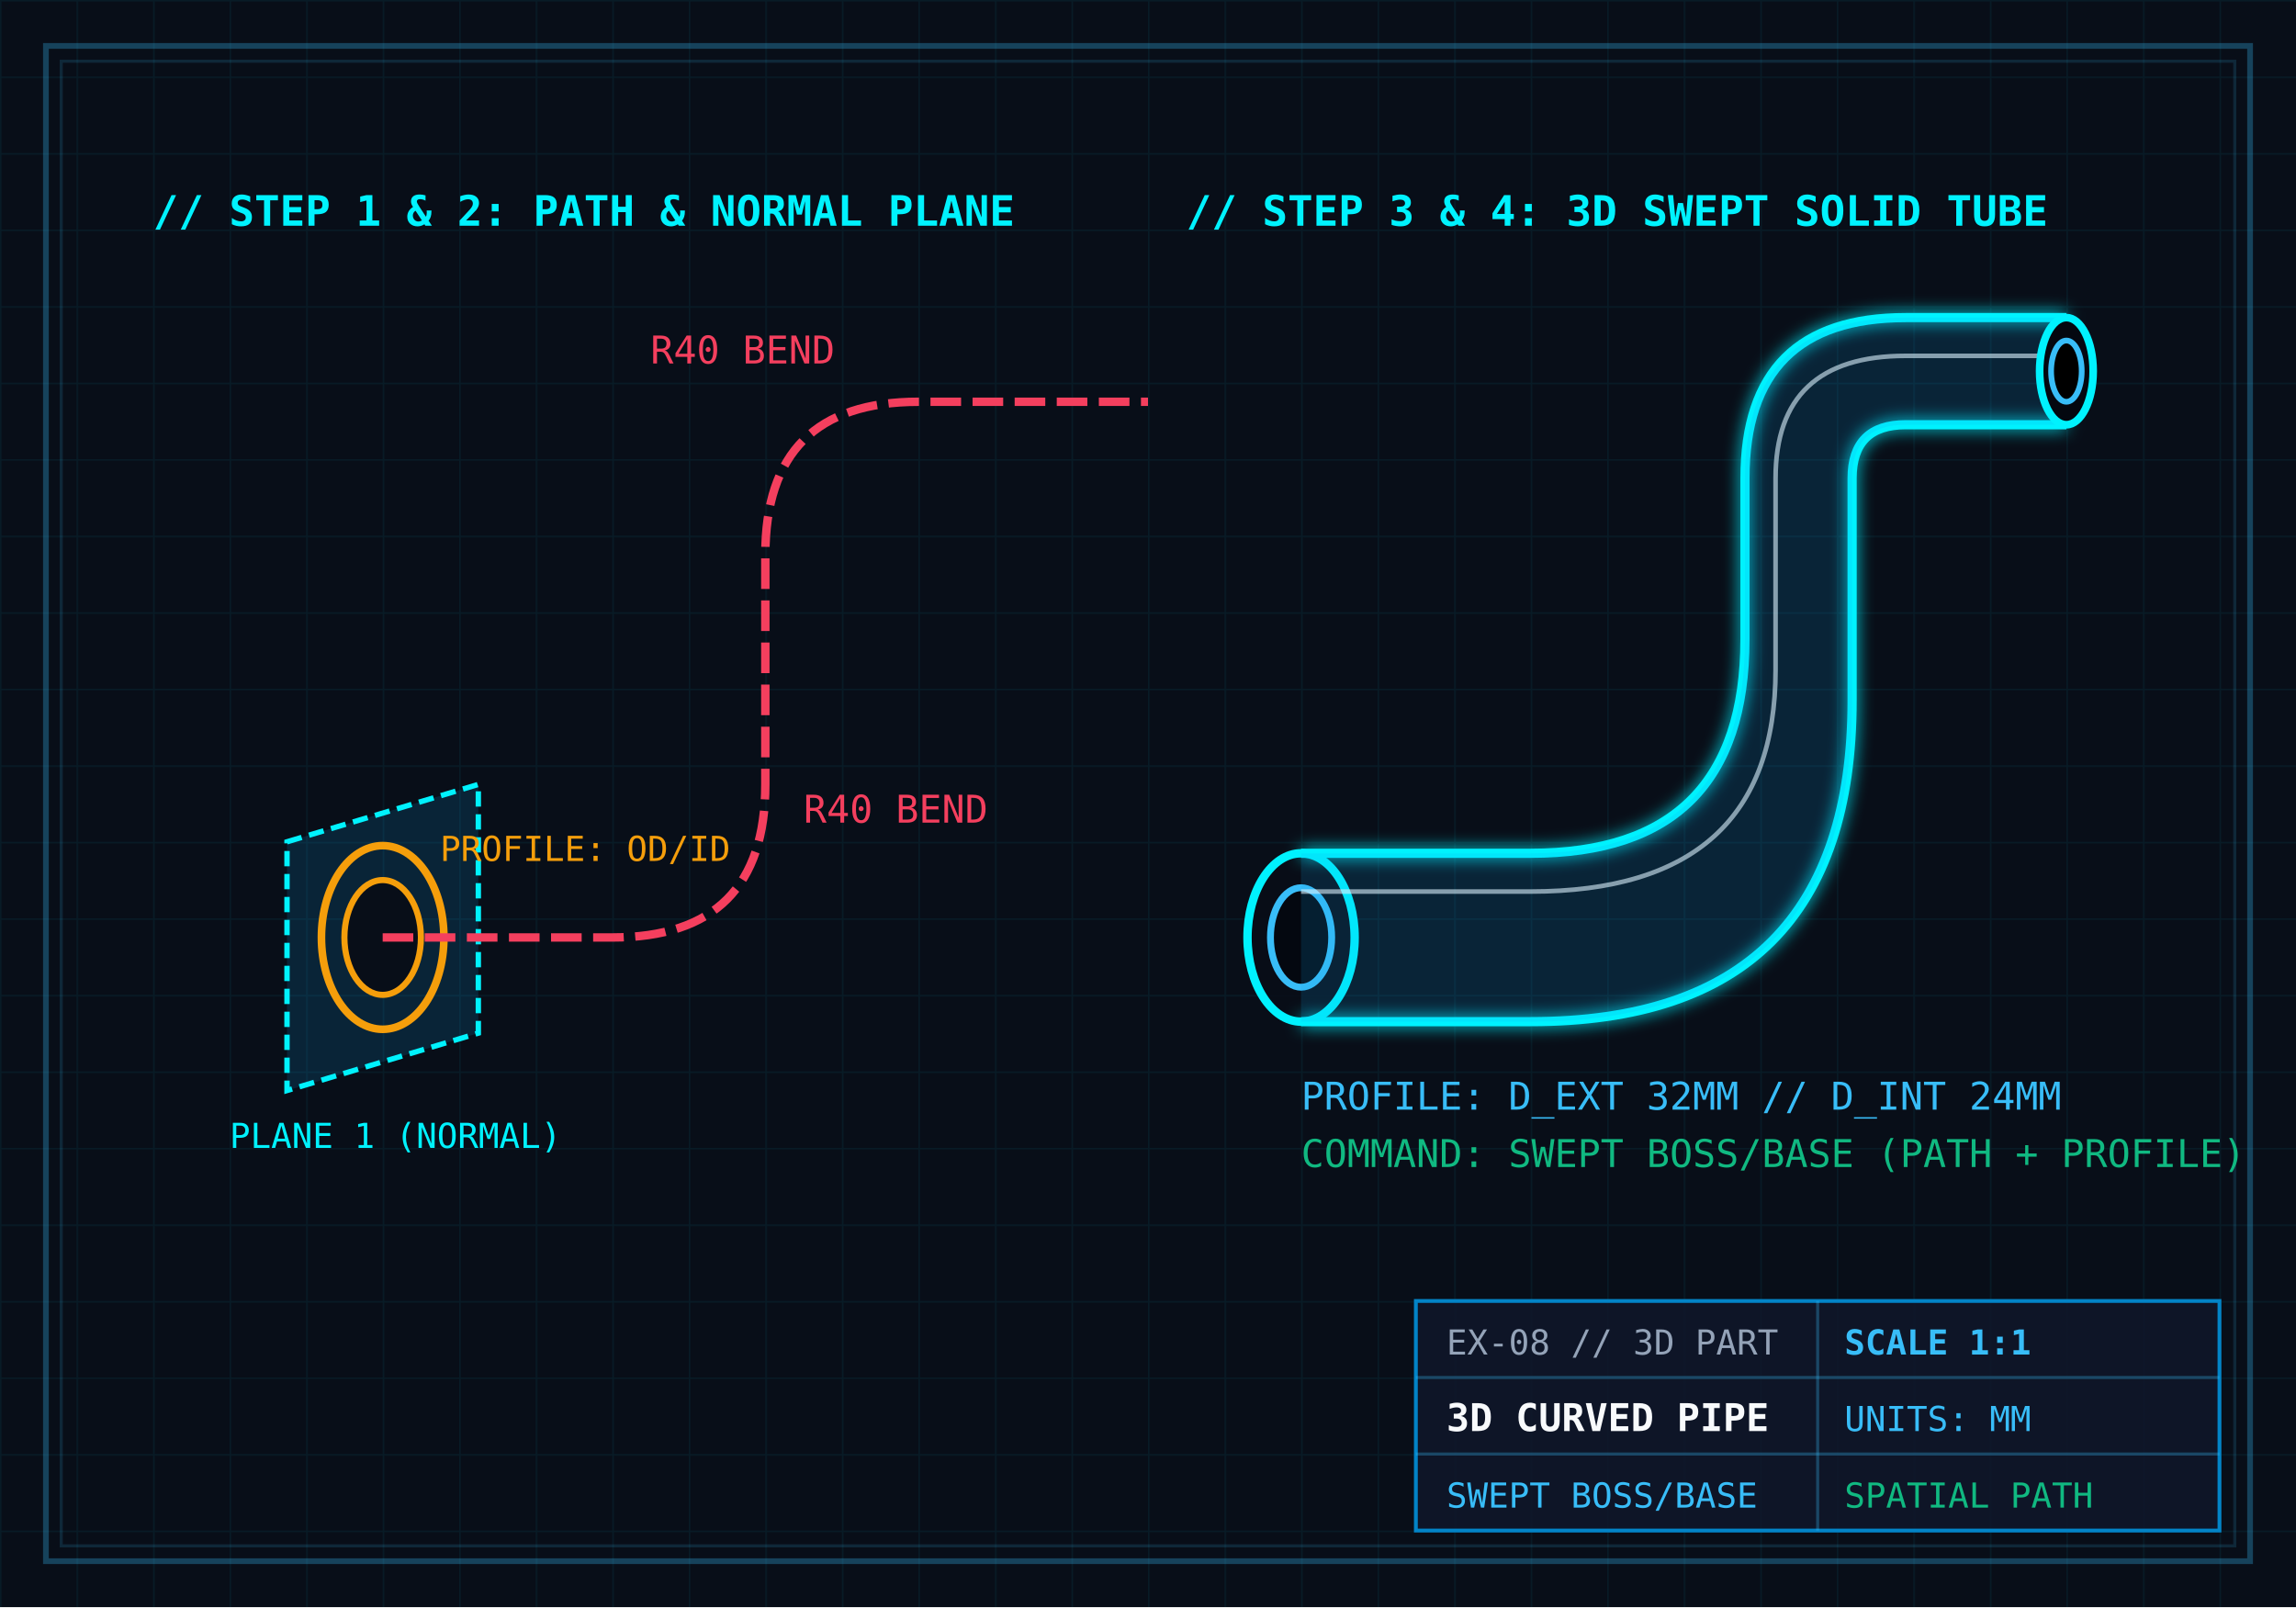
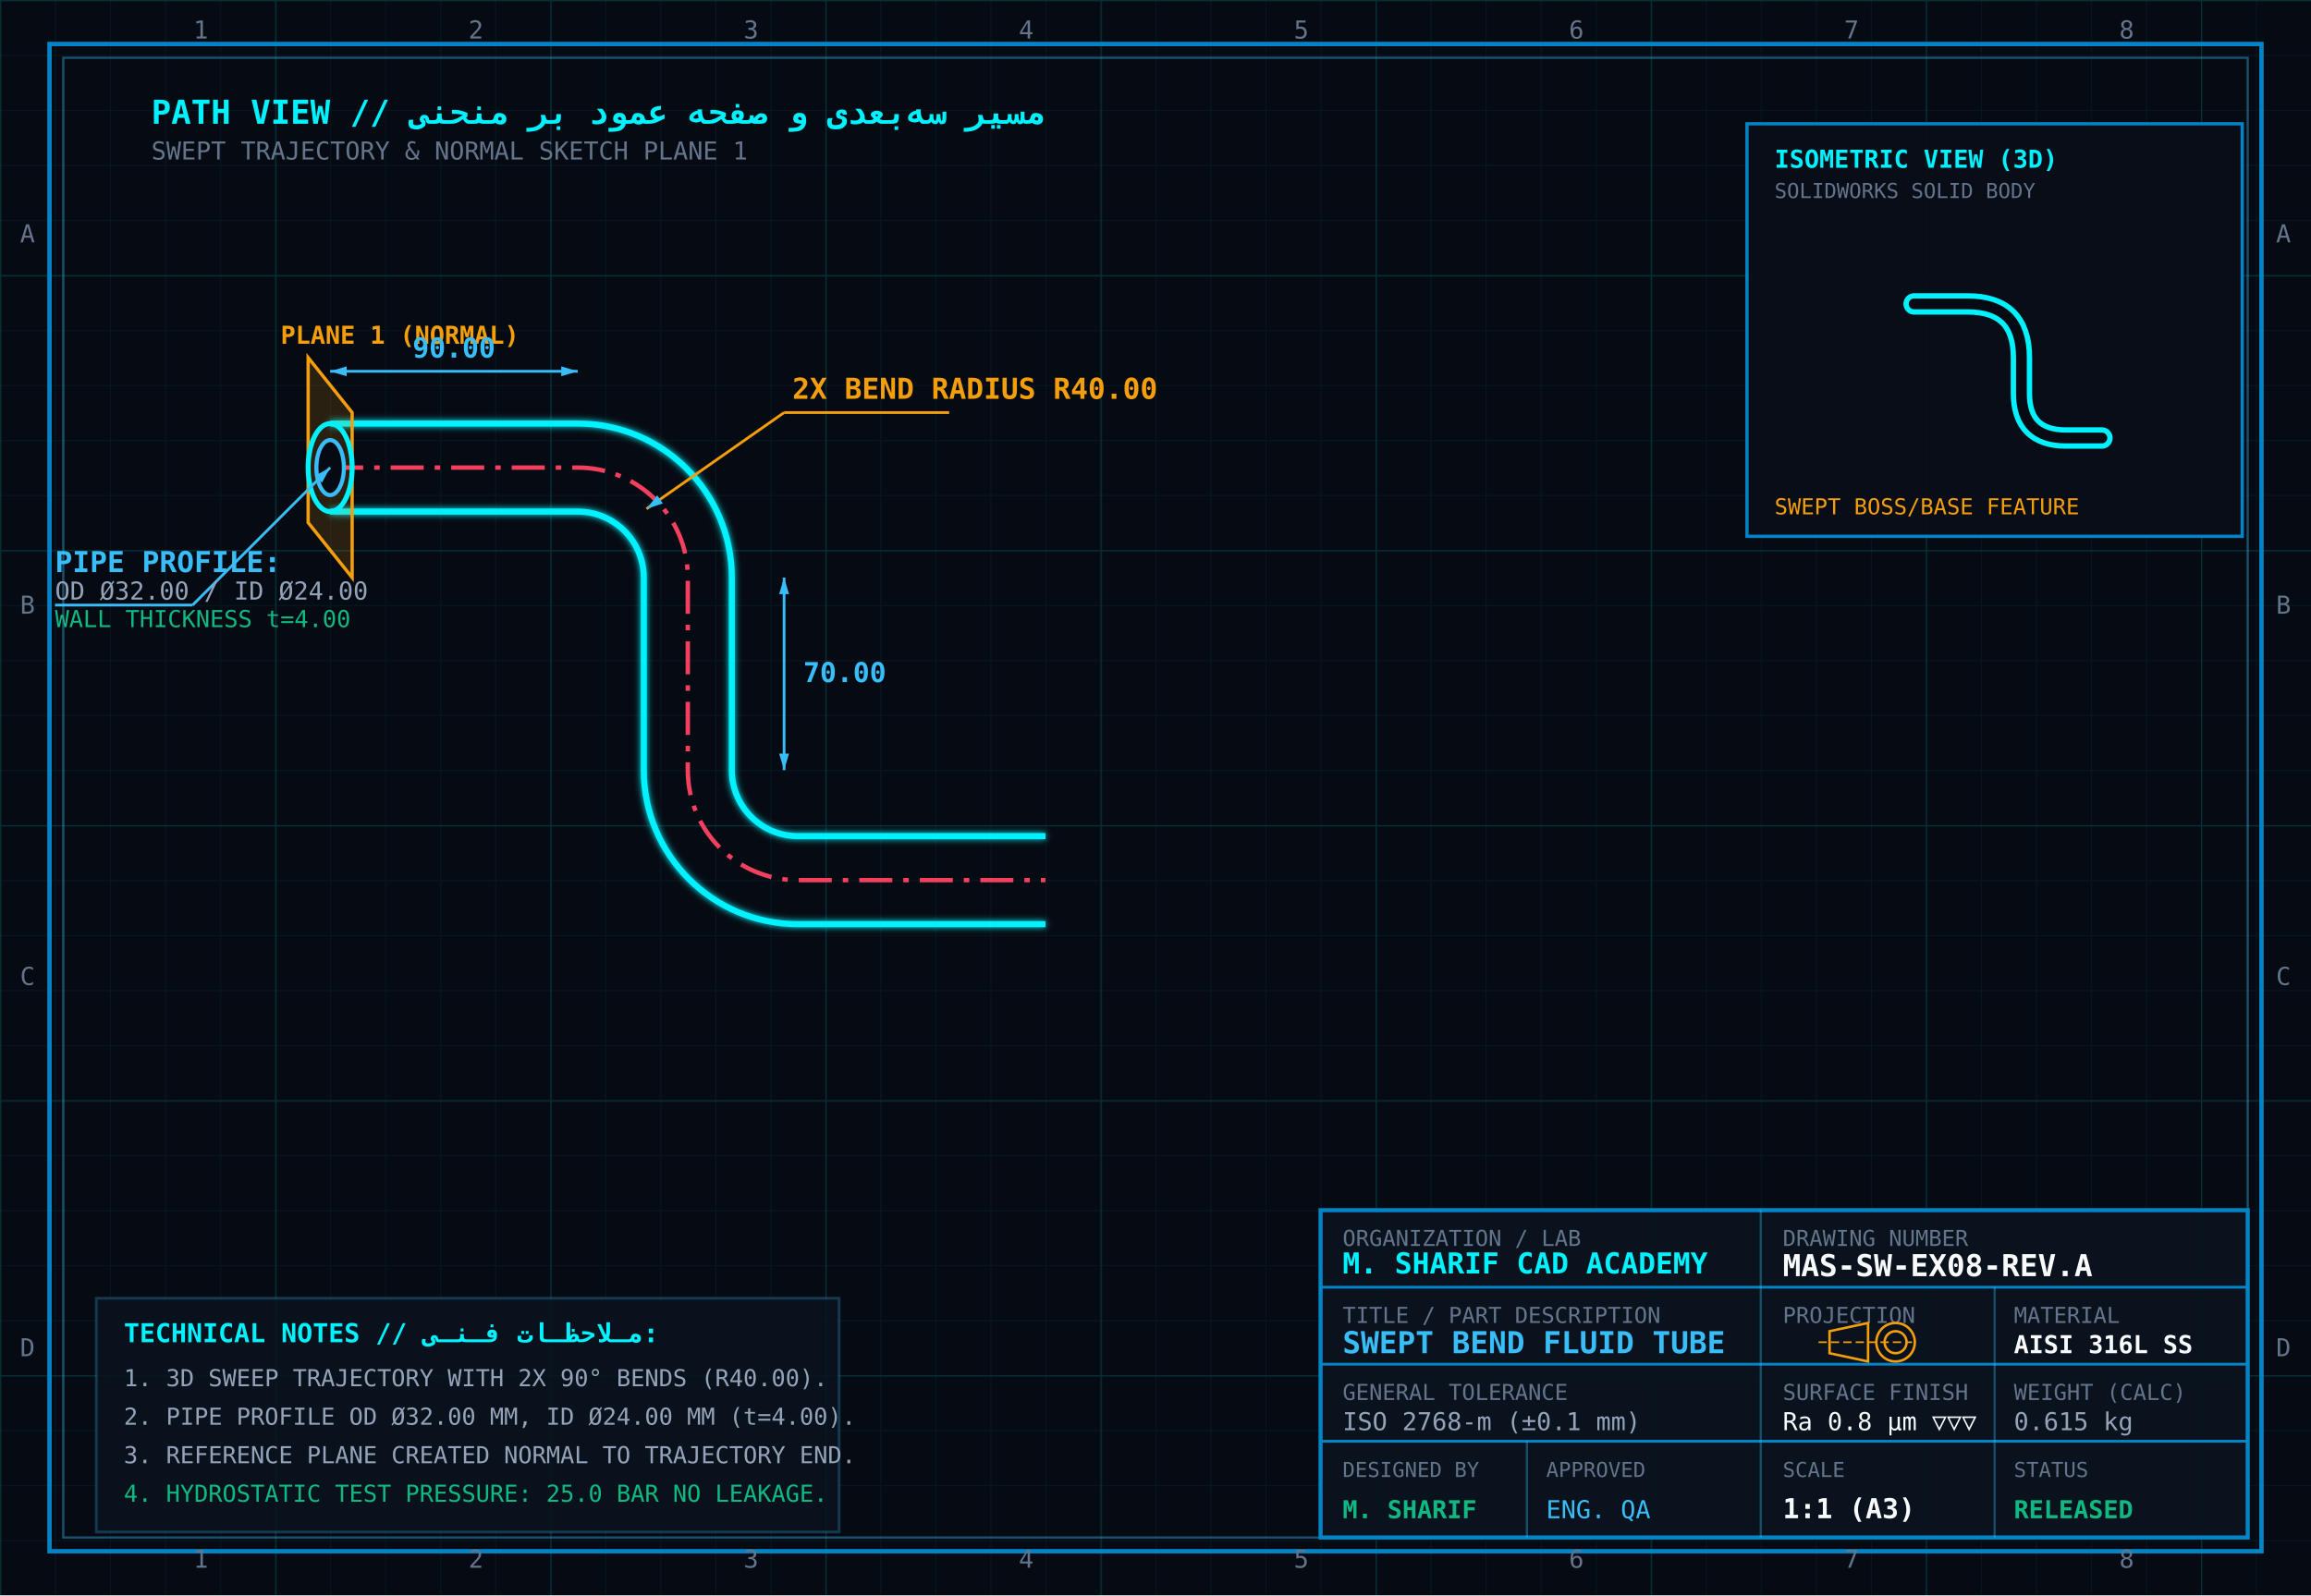
- <svg xmlns="http://www.w3.org/2000/svg" viewBox="0 0 600 420" width="100%" height="100%">
+ <svg xmlns="http://www.w3.org/2000/svg" viewBox="0 0 840 580" width="100%" height="100%">
  <defs>
-     <pattern id="grid8" width="20" height="20" patternUnits="userSpaceOnUse">
-       <path d="M 20 0 L 0 0 0 20" fill="none" stroke="rgba(0, 242, 254, 0.06)" stroke-width="0.8" />
+     <pattern id="cadGrid8" width="20" height="20" patternUnits="userSpaceOnUse">
+       <path d="M 20 0 L 0 0 0 20" fill="none" stroke="rgba(0, 242, 254, 0.05)" stroke-width="0.75" />
    </pattern>
-     <filter id="glow8" x="-20%" y="-20%" width="140%" height="140%">
-       <feGaussianBlur stdDeviation="2" result="blur" />
+     <pattern id="cadGridMajor8" width="100" height="100" patternUnits="userSpaceOnUse">
+       <path d="M 100 0 L 0 0 0 100" fill="none" stroke="rgba(0, 242, 254, 0.12)" stroke-width="1" />
+     </pattern>
+     <marker id="arrEnd8" viewBox="0 0 10 10" refX="10" refY="5" markerWidth="6" markerHeight="6" orient="auto">
+       <path d="M 0 2 L 10 5 L 0 8 Z" fill="#38bdf8" />
+     </marker>
+     <marker id="arrStart8" viewBox="0 0 10 10" refX="0" refY="5" markerWidth="6" markerHeight="6" orient="auto">
+       <path d="M 10 2 L 0 5 L 10 8 Z" fill="#38bdf8" />
+     </marker>
+     <filter id="glow8" x="-10%" y="-10%" width="120%" height="120%">
+       <feGaussianBlur stdDeviation="1.2" result="blur" />
      <feComposite in="SourceGraphic" in2="blur" operator="over" />
    </filter>
  </defs>
-   <rect width="600" height="420" fill="#080e18" />
-   <rect width="600" height="420" fill="url(#grid8)" />
-   <rect x="12" y="12" width="576" height="396" fill="none" stroke="rgba(56, 189, 248, 0.3)" stroke-width="1.5" />
-   <rect x="16" y="16" width="568" height="388" fill="none" stroke="rgba(56, 189, 248, 0.15)" stroke-width="0.8" />
-   <g transform="translate(370, 340)">
-     <rect width="210" height="60" fill="rgba(15, 23, 42, 0.9)" stroke="#0284c7" stroke-width="1" />
-     <line x1="0" y1="20" x2="210" y2="20" stroke="rgba(56, 189, 248, 0.3)" stroke-width="0.8" />
-     <line x1="0" y1="40" x2="210" y2="40" stroke="rgba(56, 189, 248, 0.3)" stroke-width="0.8" />
-     <line x1="105" y1="0" x2="105" y2="60" stroke="rgba(56, 189, 248, 0.3)" stroke-width="0.8" />
-     <text x="8" y="14" fill="#94a3b8" font-family="monospace" font-size="9">EX-08 // 3D PART</text>
-     <text x="112" y="14" fill="#38bdf8" font-family="monospace" font-size="9" font-weight="bold">SCALE 1:1</text>
-     <text x="8" y="34" fill="#f8fafc" font-family="monospace" font-size="10" font-weight="bold">3D CURVED PIPE</text>
-     <text x="112" y="34" fill="#38bdf8" font-family="monospace" font-size="9">UNITS: MM</text>
-     <text x="8" y="54" fill="#38bdf8" font-family="monospace" font-size="9">SWEPT BOSS/BASE</text>
-     <text x="112" y="54" fill="#10b981" font-family="monospace" font-size="9">SPATIAL PATH</text>
+   <rect width="840" height="580" fill="#060b13" class="cad-bg" />
+   <rect width="840" height="580" fill="url(#cadGrid8)" class="cad-grid" />
+   <rect width="840" height="580" fill="url(#cadGridMajor8)" class="cad-grid-major" />
+   <rect x="18" y="16" width="804" height="548" fill="none" stroke="#0284c7" stroke-width="1.6" />
+   <rect x="23" y="21" width="794" height="538" fill="none" stroke="rgba(56, 189, 248, 0.4)" stroke-width="0.8" />
+   <g fill="#64748b" font-family="monospace" font-size="9" text-anchor="middle">
+     <text x="73" y="14">1</text>
+     <text x="73" y="570">1</text>
+     <text x="173" y="14">2</text>
+     <text x="173" y="570">2</text>
+     <text x="273" y="14">3</text>
+     <text x="273" y="570">3</text>
+     <text x="373" y="14">4</text>
+     <text x="373" y="570">4</text>
+     <text x="473" y="14">5</text>
+     <text x="473" y="570">5</text>
+     <text x="573" y="14">6</text>
+     <text x="573" y="570">6</text>
+     <text x="673" y="14">7</text>
+     <text x="673" y="570">7</text>
+     <text x="773" y="14">8</text>
+     <text x="773" y="570">8</text>
  </g>
-   <g transform="translate(40, 45)">
-     <text x="0" y="14" fill="#00f2fe" font-family="monospace" font-size="11" font-weight="bold">// STEP 1 &amp; 2: PATH &amp; NORMAL PLANE</text>
-     <g transform="translate(60, 200)">
-       <polygon points="-25,-25 25,-40 25,25 -25,40" fill="rgba(14, 165, 233, 0.15)" stroke="#00f2fe" stroke-width="1.4" stroke-dasharray="4,2" />
-       <text x="-40" y="55" fill="#00f2fe" font-family="monospace" font-size="9">PLANE 1 (NORMAL)</text>
-       <ellipse cx="0" cy="0" rx="16" ry="24" fill="none" stroke="#f59e0b" stroke-width="2" />
-       <ellipse cx="0" cy="0" rx="10" ry="15" fill="#080e18" stroke="#f59e0b" stroke-width="1.6" />
-       <text x="15" y="-20" fill="#f59e0b" font-family="monospace" font-size="9">PROFILE: OD/ID</text>
+   <g fill="#64748b" font-family="monospace" font-size="9" text-anchor="middle" dominant-baseline="central">
+     <text x="10" y="85">A</text>
+     <text x="830" y="85">A</text>
+     <text x="10" y="220">B</text>
+     <text x="830" y="220">B</text>
+     <text x="10" y="355">C</text>
+     <text x="830" y="355">C</text>
+     <text x="10" y="490">D</text>
+     <text x="830" y="490">D</text>
+   </g>
+   <g transform="translate(480, 440)">
+     <rect width="337" height="119" fill="rgba(10, 18, 30, 0.95)" stroke="#0284c7" stroke-width="1.5" />
+     <line x1="0" y1="28" x2="337" y2="28" stroke="#0284c7" stroke-width="1" />
+     <line x1="0" y1="56" x2="337" y2="56" stroke="#0284c7" stroke-width="1" />
+     <line x1="0" y1="84" x2="337" y2="84" stroke="#0284c7" stroke-width="1" />
+     <line x1="160" y1="0" x2="160" y2="84" stroke="rgba(56, 189, 248, 0.35)" stroke-width="0.8" />
+     <line x1="245" y1="28" x2="245" y2="84" stroke="rgba(56, 189, 248, 0.35)" stroke-width="0.8" />
+     <line x1="75" y1="84" x2="75" y2="119" stroke="rgba(56, 189, 248, 0.35)" stroke-width="0.8" />
+     <line x1="160" y1="84" x2="160" y2="119" stroke="rgba(56, 189, 248, 0.35)" stroke-width="0.8" />
+     <line x1="245" y1="84" x2="245" y2="119" stroke="rgba(56, 189, 248, 0.35)" stroke-width="0.8" />
+     <text x="8" y="13" fill="#64748b" font-family="monospace" font-size="8">ORGANIZATION / LAB</text>
+     <text x="8" y="23" fill="#00f2fe" font-family="monospace" font-size="10.5" font-weight="bold">M. SHARIF CAD ACADEMY</text>
+     <text x="168" y="13" fill="#64748b" font-family="monospace" font-size="8">DRAWING NUMBER</text>
+     <text x="168" y="24" fill="#f8fafc" font-family="monospace" font-size="11" font-weight="bold">MAS-SW-EX08-REV.A</text>
+     <text x="8" y="41" fill="#64748b" font-family="monospace" font-size="8">TITLE / PART DESCRIPTION</text>
+     <text x="8" y="52" fill="#38bdf8" font-family="monospace" font-size="11" font-weight="bold">SWEPT BEND FLUID TUBE</text>
+     <text x="168" y="41" fill="#64748b" font-family="monospace" font-size="8">PROJECTION</text>
+     <g transform="translate(185, 48)">
+       <polygon points="0,4 0,-4 14,-7 14,7" fill="none" stroke="#f59e0b" stroke-width="0.9" />
+       <line x1="-4" y1="0" x2="30" y2="0" stroke="#f59e0b" stroke-width="0.6" stroke-dasharray="3,1.5" />
+       <circle cx="24" cy="0" r="4" fill="none" stroke="#f59e0b" stroke-width="0.9" />
+       <circle cx="24" cy="0" r="7" fill="none" stroke="#f59e0b" stroke-width="0.9" />
    </g>
-     <path d="M 60 200               L 120 200               Q 160 200 160 160               L 160 100               Q 160 60 200 60               L 260 60" fill="none" stroke="#f43f5e" stroke-width="2.2" stroke-dasharray="8,3" />
-     <text x="170" y="170" fill="#f43f5e" font-family="monospace" font-size="10">R40 BEND</text>
-     <text x="130" y="50" fill="#f43f5e" font-family="monospace" font-size="10">R40 BEND</text>
+     <text x="252" y="41" fill="#64748b" font-family="monospace" font-size="8">MATERIAL</text>
+     <text x="252" y="52" fill="#f8fafc" font-family="monospace" font-size="9" font-weight="bold">AISI 316L SS</text>
+     <text x="8" y="69" fill="#64748b" font-family="monospace" font-size="8">GENERAL TOLERANCE</text>
+     <text x="8" y="80" fill="#94a3b8" font-family="monospace" font-size="9">ISO 2768-m (±0.1 mm)</text>
+     <text x="168" y="69" fill="#64748b" font-family="monospace" font-size="8">SURFACE FINISH</text>
+     <text x="168" y="80" fill="#f8fafc" font-family="monospace" font-size="9">Ra 0.8 µm ▽▽▽</text>
+     <text x="252" y="69" fill="#64748b" font-family="monospace" font-size="8">WEIGHT (CALC)</text>
+     <text x="252" y="80" fill="#94a3b8" font-family="monospace" font-size="9">0.615 kg</text>
+     <text x="8" y="97" fill="#64748b" font-family="monospace" font-size="7.5">DESIGNED BY</text>
+     <text x="8" y="112" fill="#10b981" font-family="monospace" font-size="9" font-weight="bold">M. SHARIF</text>
+     <text x="82" y="97" fill="#64748b" font-family="monospace" font-size="7.5">APPROVED</text>
+     <text x="82" y="112" fill="#38bdf8" font-family="monospace" font-size="9">ENG. QA</text>
+     <text x="168" y="97" fill="#64748b" font-family="monospace" font-size="7.5">SCALE</text>
+     <text x="168" y="112" fill="#f8fafc" font-family="monospace" font-size="10" font-weight="bold">1:1 (A3)</text>
+     <text x="252" y="97" fill="#64748b" font-family="monospace" font-size="7.5">STATUS</text>
+     <text x="252" y="112" fill="#10b981" font-family="monospace" font-size="9" font-weight="bold">RELEASED</text>
  </g>
-   <g transform="translate(310, 45)">
-     <text x="0" y="14" fill="#00f2fe" font-family="monospace" font-size="11" font-weight="bold">// STEP 3 &amp; 4: 3D SWEPT SOLID TUBE</text>
-     <g transform="translate(30, 200)">
-       <ellipse cx="0" cy="0" rx="14" ry="22" fill="rgba(8, 14, 24, 0.9)" stroke="#00f2fe" stroke-width="2.2" />
-       <ellipse cx="0" cy="0" rx="8" ry="13" fill="#040810" stroke="#38bdf8" stroke-width="1.8" />
+   <g transform="translate(35, 472)">
+     <rect width="270" height="85" fill="rgba(10, 18, 30, 0.85)" stroke="rgba(56, 189, 248, 0.25)" stroke-width="1" />
+     <text x="10" y="16" fill="#00f2fe" font-family="monospace" font-size="9.5" font-weight="bold">TECHNICAL NOTES // مـلاحظـات فـنـی:</text>
+     <text x="10" y="32" fill="#94a3b8" font-family="monospace" font-size="8.5">1. 3D SWEEP TRAJECTORY WITH 2X 90° BENDS (R40.00).</text>
+     <text x="10" y="46" fill="#94a3b8" font-family="monospace" font-size="8.5">2. PIPE PROFILE OD Ø32.00 MM, ID Ø24.00 MM (t=4.00).</text>
+     <text x="10" y="60" fill="#94a3b8" font-family="monospace" font-size="8.5">3. REFERENCE PLANE CREATED NORMAL TO TRAJECTORY END.</text>
+     <text x="10" y="74" fill="#10b981" font-family="monospace" font-size="8.5">4. HYDROSTATIC TEST PRESSURE: 25.0 BAR NO LEAKAGE.</text>
+   </g>
+   <g transform="translate(635, 45)">
+     <rect width="180" height="150" fill="rgba(8, 14, 24, 0.9)" stroke="#0284c7" stroke-width="1.2" />
+     <text x="10" y="16" fill="#00f2fe" font-family="monospace" font-size="9" font-weight="bold">ISOMETRIC VIEW (3D)</text>
+     <text x="10" y="27" fill="#64748b" font-family="monospace" font-size="7.5">SOLIDWORKS SOLID BODY</text>
+     <g transform="translate(90, 85) scale(0.65)">
+       <path d="M -45,-30 L -15,-30 Q 15,-30 15,0 L 15,20 Q 15,45 40,45 L 60,45" fill="none" stroke="#00f2fe" stroke-width="12" stroke-linecap="round" />
+       <path d="M -45,-30 L -15,-30 Q 15,-30 15,0 L 15,20 Q 15,45 40,45 L 60,45" fill="none" stroke="#060b13" stroke-width="6" stroke-linecap="round" />
    </g>
-     <path d="M 30 178               L 90 178               Q 146 178 146 122               L 146 80               Q 146 38 188 38               L 230 38" fill="none" stroke="#00f2fe" stroke-width="2.4" filter="url(#glow8)" />
-     <path d="M 30 222               L 90 222               Q 174 222 174 138               L 174 80               Q 174 66 188 66               L 230 66" fill="none" stroke="#00f2fe" stroke-width="2.4" filter="url(#glow8)" />
-     <path d="M 30 188               L 90 188               Q 154 188 154 130               L 154 80               Q 154 48 188 48               L 230 48" fill="none" stroke="#ffffff" stroke-width="1.2" opacity="0.6" />
-     <path d="M 30 178 L 90 178 Q 146 178 146 122 L 146 80 Q 146 38 188 38 L 230 38              L 230 66 L 188 66 Q 174 66 174 80 L 174 138 Q 174 222 90 222 L 30 222 Z" fill="rgba(14, 165, 233, 0.15)" />
-     <ellipse cx="230" cy="52" rx="7" ry="14" fill="#040810" stroke="#00f2fe" stroke-width="2" />
-     <ellipse cx="230" cy="52" rx="4" ry="8" fill="#000000" stroke="#38bdf8" stroke-width="1.5" />
-     <text x="30" y="245" fill="#38bdf8" font-family="monospace" font-size="10">PROFILE: D_EXT 32MM // D_INT 24MM</text>
-     <text x="30" y="260" fill="#10b981" font-family="monospace" font-size="10">COMMAND: SWEPT BOSS/BASE (PATH + PROFILE)</text>
+     <text x="10" y="142" fill="#f59e0b" font-family="monospace" font-size="8">SWEPT BOSS/BASE FEATURE</text>
+   </g>
+   <g transform="translate(250, 240)">
+     <text x="-195" y="-195" fill="#00f2fe" font-family="monospace" font-size="12" font-weight="bold">PATH VIEW // مسیر سه‌بعدی و صفحه عمود بر منحنی</text>
+     <text x="-195" y="-182" fill="#64748b" font-family="monospace" font-size="9">SWEPT TRAJECTORY &amp; NORMAL SKETCH PLANE 1</text>
+     <path d="M -130,-70 L -40,-70 A 40 40 0 0 1 0,-30 L 0,40 A 40 40 0 0 0 40,80 L 130,80" fill="none" stroke="#f43f5e" stroke-width="1.6" stroke-dasharray="12,4,2,4" />
+     <path d="M -130,-86 L -40,-86 A 56 56 0 0 1 16,-30 L 16,40 A 24 24 0 0 0 40,64 L 130,64" fill="none" stroke="#00f2fe" stroke-width="2.2" filter="url(#glow8)" />
+     <path d="M -130,-54 L -40,-54 A 24 24 0 0 1 -16,-30 L -16,40 A 56 56 0 0 0 40,96 L 130,96" fill="none" stroke="#00f2fe" stroke-width="2.2" filter="url(#glow8)" />
+     <g transform="translate(-130, -70)">
+       <polygon points="-8,-40 8,-20 8,40 -8,20" fill="rgba(245, 158, 11, 0.15)" stroke="#f59e0b" stroke-width="1.2" />
+       <ellipse cx="0" cy="0" rx="8" ry="16" fill="none" stroke="#00f2fe" stroke-width="1.8" />
+       <ellipse cx="0" cy="0" rx="5" ry="10" fill="#060b13" stroke="#38bdf8" stroke-width="1.5" />
+       <text x="-18" y="-45" fill="#f59e0b" font-family="monospace" font-size="9" font-weight="bold">PLANE 1 (NORMAL)</text>
+     </g>
+     <line x1="-15" y1="-55" x2="35" y2="-90" stroke="#f59e0b" stroke-width="1" marker-start="url(#arrStart8)" />
+     <line x1="35" y1="-90" x2="95" y2="-90" stroke="#f59e0b" stroke-width="1" />
+     <text x="38" y="-95" fill="#f59e0b" font-family="monospace" font-size="10.5" font-weight="bold">2X BEND RADIUS R40.00</text>
+     <line x1="-130" y1="-105" x2="-40" y2="-105" stroke="#38bdf8" stroke-width="1" marker-start="url(#arrStart8)" marker-end="url(#arrEnd8)" />
+     <text x="-85" y="-110" fill="#38bdf8" font-family="monospace" font-size="10" font-weight="bold" text-anchor="middle">90.00</text>
+     <line x1="35" y1="-30" x2="35" y2="40" stroke="#38bdf8" stroke-width="1" marker-start="url(#arrStart8)" marker-end="url(#arrEnd8)" />
+     <text x="42" y="8" fill="#38bdf8" font-family="monospace" font-size="10" font-weight="bold">70.00</text>
+     <line x1="-130" y1="-70" x2="-180" y2="-20" stroke="#38bdf8" stroke-width="1" marker-start="url(#arrStart8)" />
+     <line x1="-180" y1="-20" x2="-230" y2="-20" stroke="#38bdf8" stroke-width="1" />
+     <text x="-230" y="-32" fill="#38bdf8" font-family="monospace" font-size="10.5" font-weight="bold">PIPE PROFILE:</text>
+     <text x="-230" y="-22" fill="#94a3b8" font-family="monospace" font-size="9">OD Ø32.00 / ID Ø24.00</text>
+     <text x="-230" y="-12" fill="#10b981" font-family="monospace" font-size="8.5">WALL THICKNESS t=4.00</text>
  </g>
</svg>
